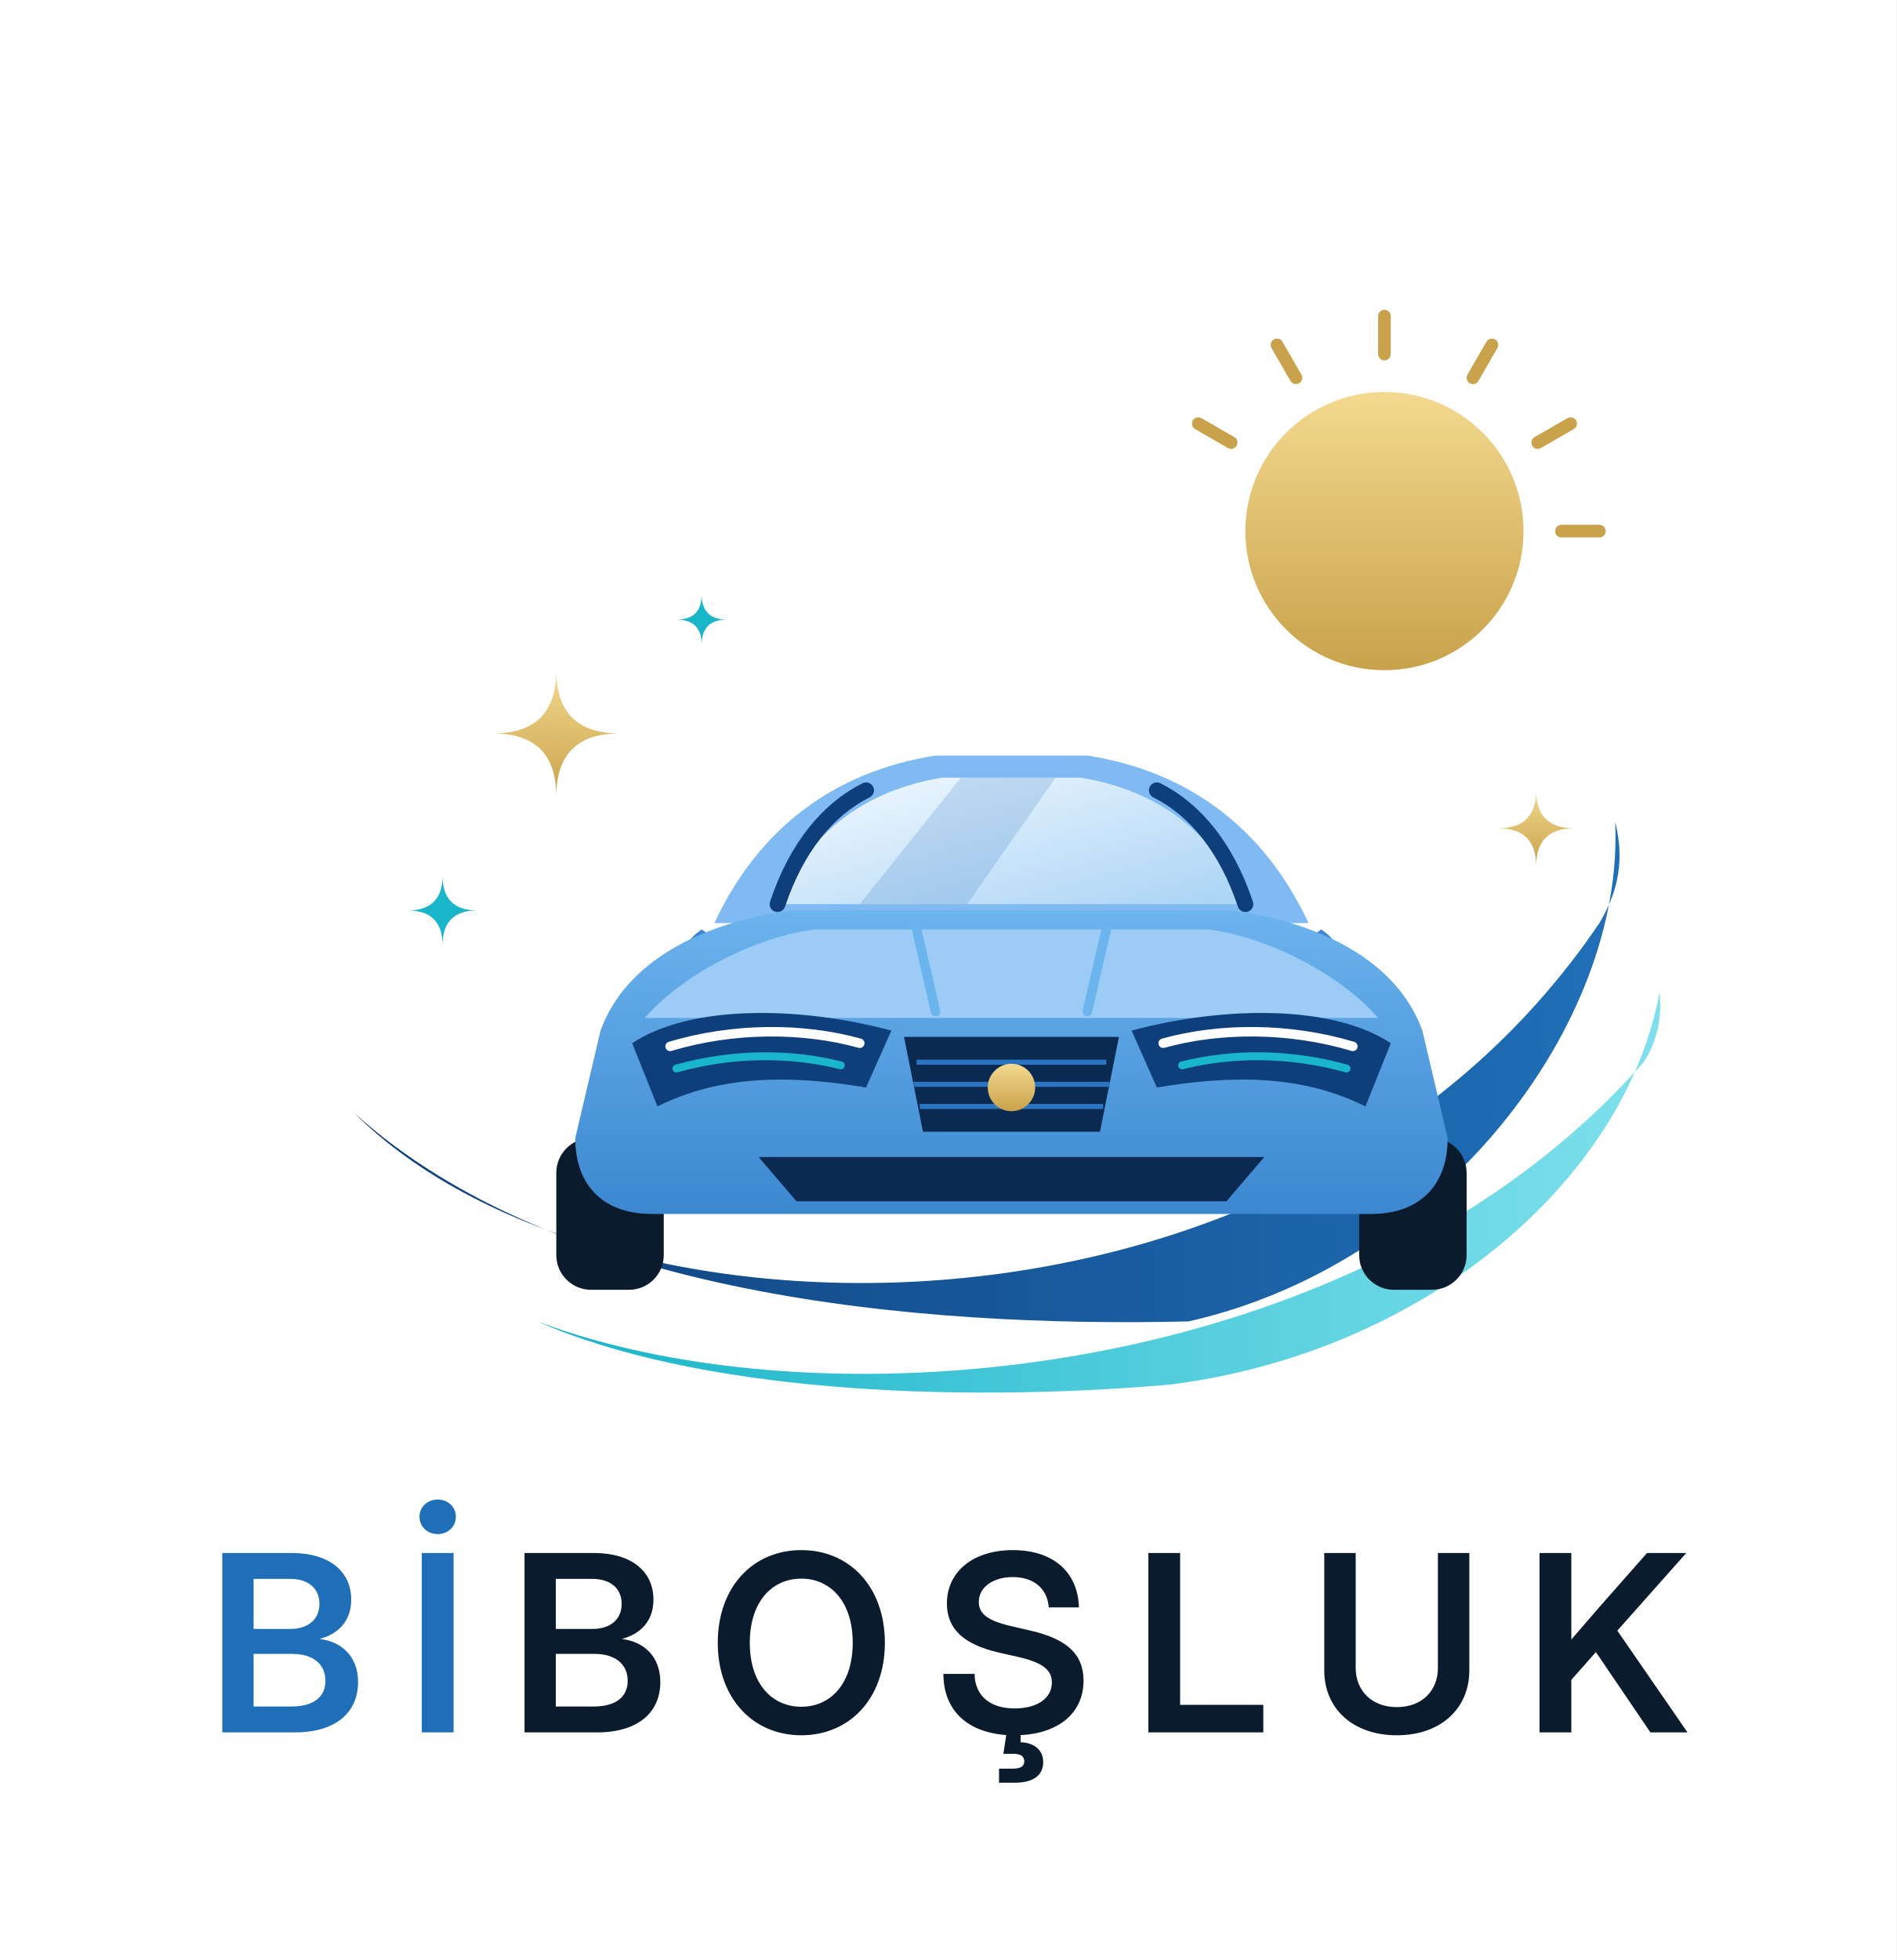
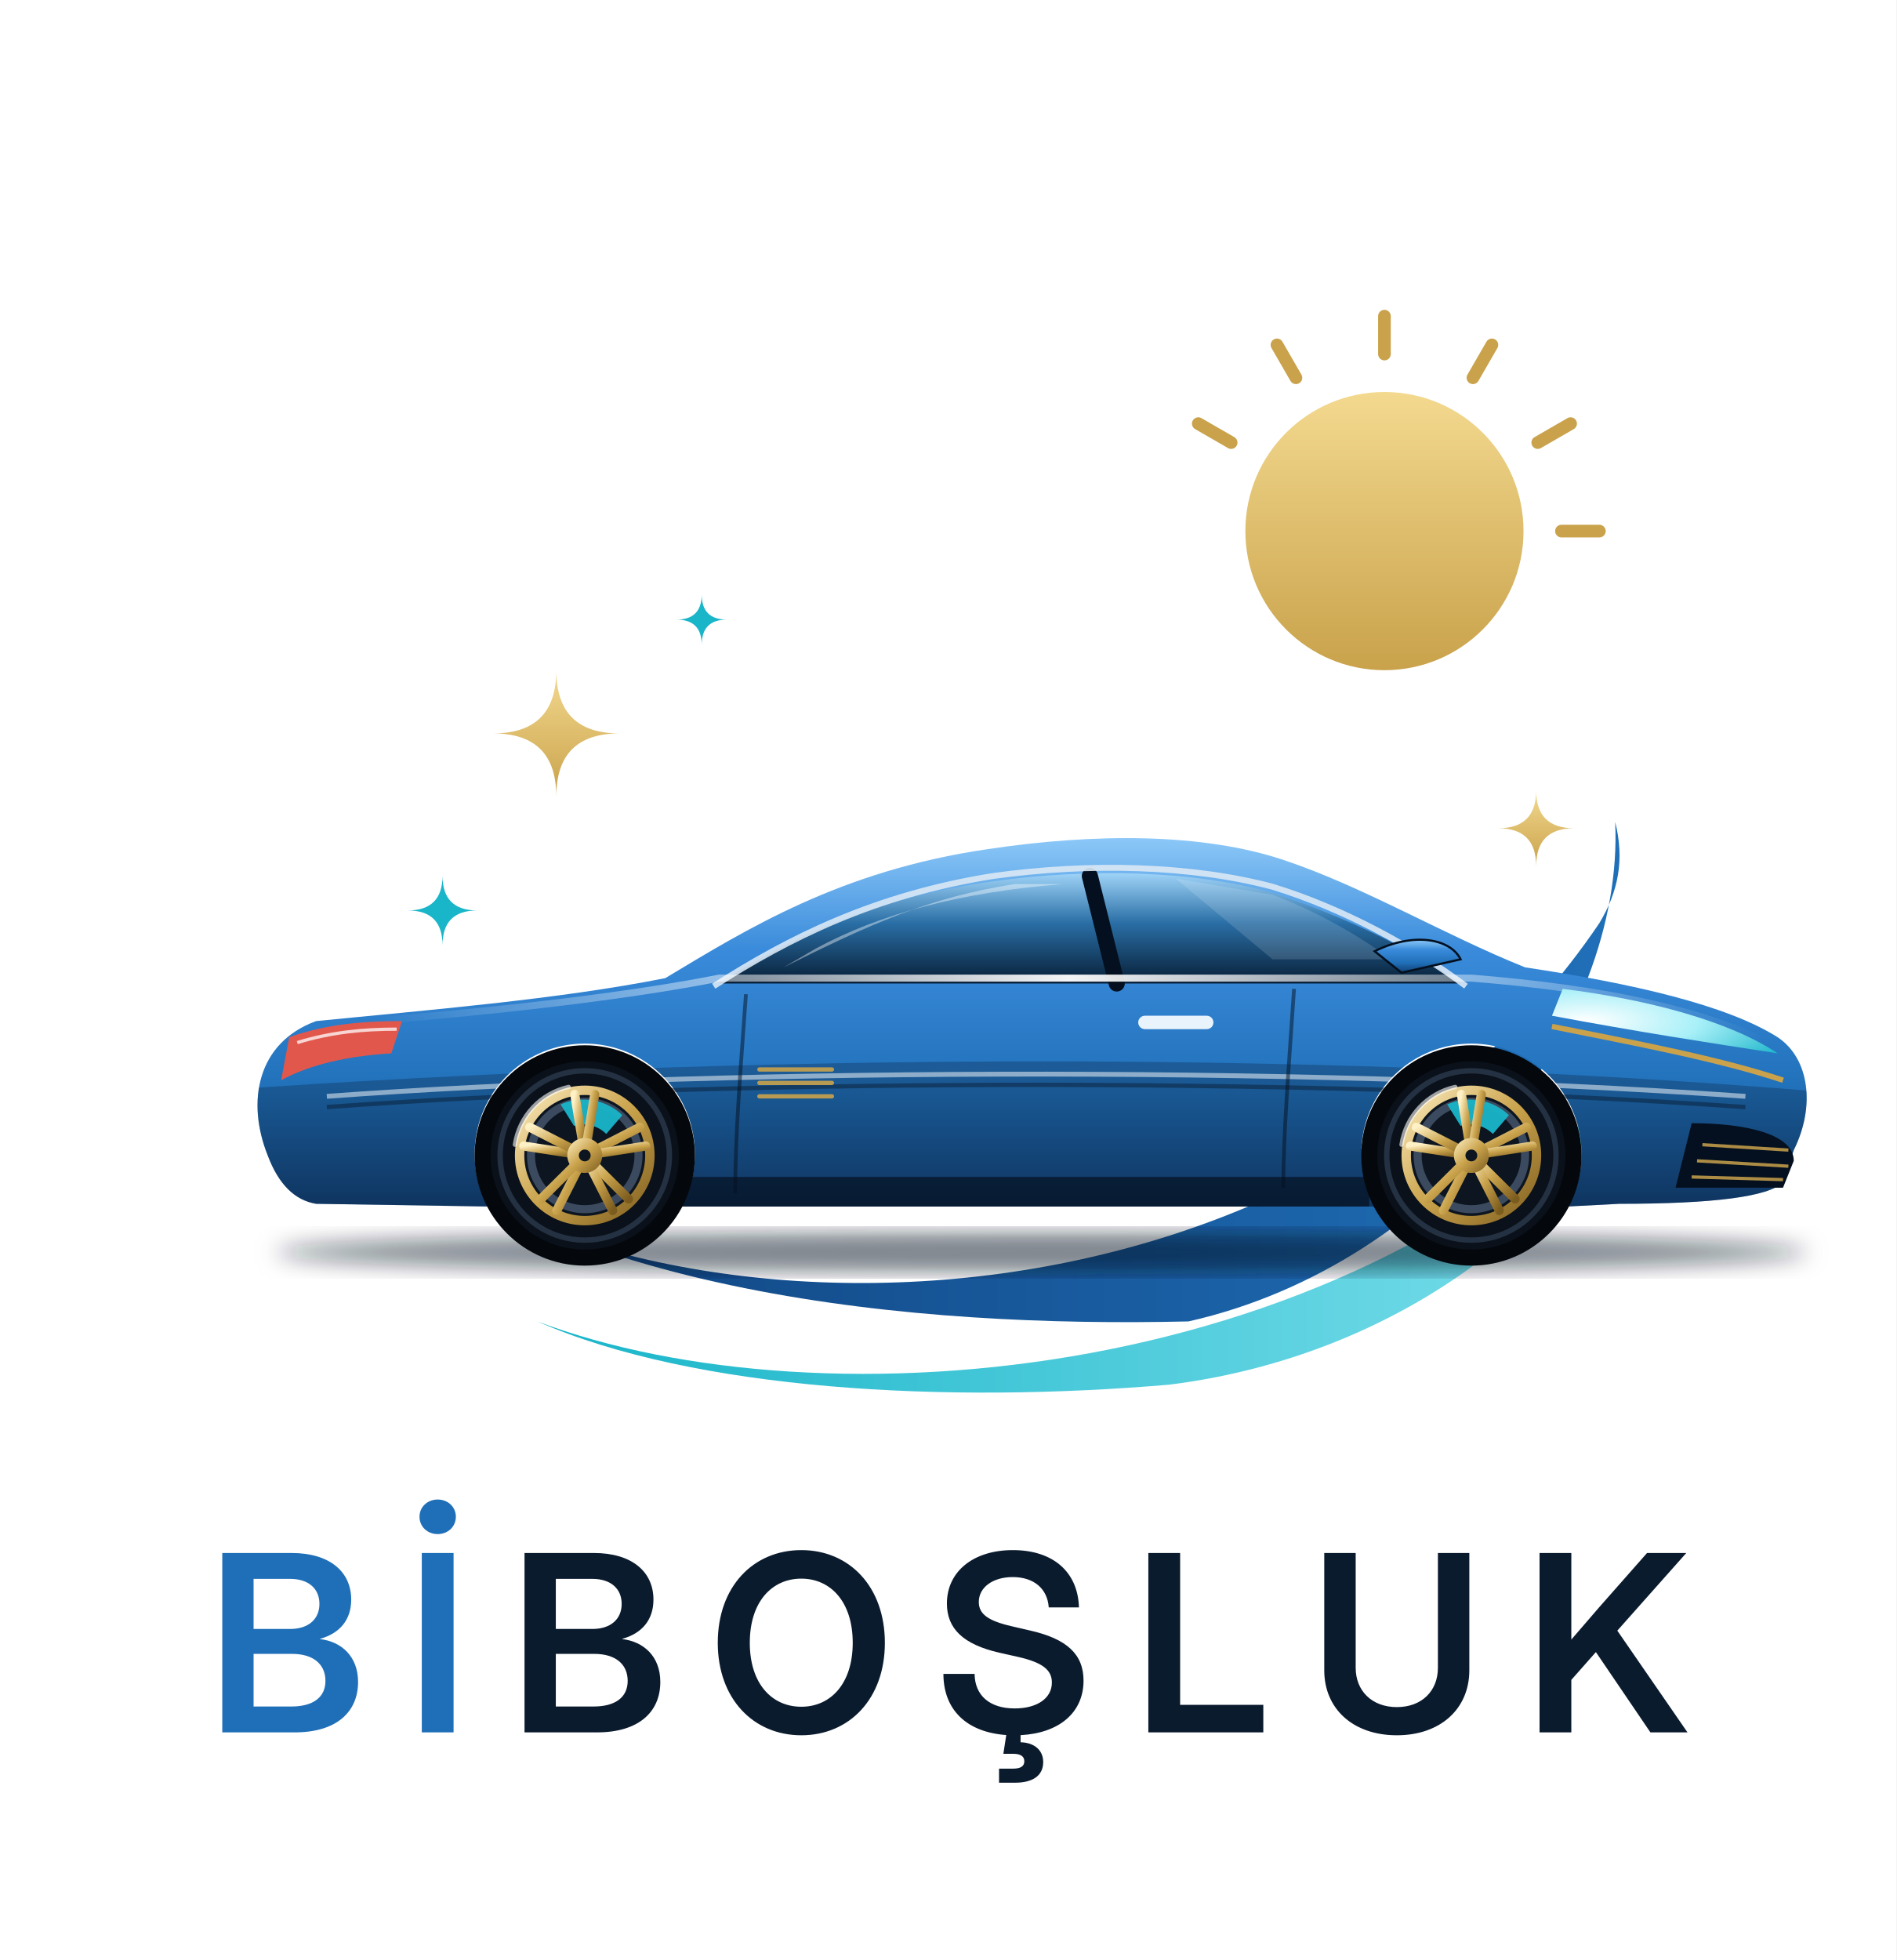
<svg xmlns="http://www.w3.org/2000/svg" viewBox="0 0 600 620" width="900" height="930" role="img" aria-label="Biboşluk">
  <defs>
    <linearGradient id="g_body" x1="0" y1="0" x2="0" y2="1">
      <stop offset="0" stop-color="#6CB4EE" />
      <stop offset="1" stop-color="#3C87D0" />
    </linearGradient>
    <linearGradient id="g_glass" x1="0" y1="0" x2="1" y2="1">
      <stop offset="0" stop-color="#F4FAFF" />
      <stop offset="1" stop-color="#A9D3F5" />
    </linearGradient>
    <linearGradient id="g_sun" x1="0" y1="0" x2="0" y2="1">
      <stop offset="0" stop-color="#F3D98F" />
      <stop offset="1" stop-color="#C9A24B" />
    </linearGradient>
    <linearGradient id="g_wave" x1="0" y1="0" x2="1" y2="0">
      <stop offset="0" stop-color="#0F3F7A" />
      <stop offset="1" stop-color="#1F6FB8" />
    </linearGradient>
    <linearGradient id="g_wave2" x1="0" y1="0" x2="1" y2="0">
      <stop offset="0" stop-color="#19B5C9" />
      <stop offset="1" stop-color="#7FE0EC" />
    </linearGradient>
+     <linearGradient id="cb" x1="0" y1="0" x2="0" y2="1">
+       <stop offset="0" stop-color="#8CC8F8" />
+       <stop offset=".3" stop-color="#3A8BDB" />
+       <stop offset=".7" stop-color="#1F6FB8" />
+       <stop offset="1" stop-color="#123F73" />
+     </linearGradient>
+     <linearGradient id="cs" x1="0" y1="0" x2="0" y2="1">
+       <stop offset="0" stop-color="#9FD3F7" />
+       <stop offset=".45" stop-color="#2A6FA6" />
+       <stop offset="1" stop-color="#071E36" />
+     </linearGradient>
+     <linearGradient id="rim" x1="0" y1="0" x2="1" y2="1">
+       <stop offset="0" stop-color="#FFF1C6" />
+       <stop offset=".5" stop-color="#C9A24B" />
+       <stop offset="1" stop-color="#7C5C1E" />
+     </linearGradient>
+     <linearGradient id="hl" x1="0" y1="0" x2="1" y2="0">
+       <stop offset="0" stop-color="#fff" stop-opacity="0" />
+       <stop offset=".5" stop-color="#fff" stop-opacity=".95" />
+       <stop offset="1" stop-color="#fff" stop-opacity="0" />
+     </linearGradient>
+     <radialGradient id="lamp" cx=".15" cy=".5" r="1">
+       <stop offset="0" stop-color="#FFFFFF" />
+       <stop offset=".5" stop-color="#A8F0F8" />
+       <stop offset="1" stop-color="#19B5C9" />
+     </radialGradient>
+     <clipPath id="bodyclip">
+       <path d="M22 150 C14 130 18 108 40 100 C80 96 130 92 170 84 C200 66 235 44 290 36 C330 30 370 30 400 40 C430 50 460 68 490 80 C530 86 565 94 584 106 C596 114 598 132 590 148 L586 160 Q578 168 525 168 L506 169 A41 41 0 1 0 434 169 L176 169 A41 41 0 1 0 104 169 L40 168 Q28 166 22 150 Z" />
+     </clipPath>
+     <filter id="blur">
+       <feGaussianBlur stdDeviation="4" />
+     </filter>
  </defs>
  <rect width="600" height="620" fill="#FFFFFF" />
  <circle cx="438" cy="168" r="44" fill="url(#g_sun)" />
  <line x1="389.5" y1="140.0" x2="379.1" y2="134.0" stroke="#C9A24B" stroke-width="4" stroke-linecap="round" />
  <line x1="410.0" y1="119.5" x2="404.0" y2="109.1" stroke="#C9A24B" stroke-width="4" stroke-linecap="round" />
  <line x1="438.0" y1="112.0" x2="438.0" y2="100.0" stroke="#C9A24B" stroke-width="4" stroke-linecap="round" />
  <line x1="466.0" y1="119.5" x2="472.0" y2="109.1" stroke="#C9A24B" stroke-width="4" stroke-linecap="round" />
  <line x1="486.5" y1="140.0" x2="496.9" y2="134.0" stroke="#C9A24B" stroke-width="4" stroke-linecap="round" />
  <line x1="494.0" y1="168.0" x2="506.0" y2="168.0" stroke="#C9A24B" stroke-width="4" stroke-linecap="round" />
  <path d="M112 352 C190 430 410 434 506 292 C512 282 514 272 511 260 C514 324 456 400 376 418 C290 420 176 410 112 352 Z" fill="url(#g_wave)" />
  <path d="M170 418 C260 452 430 438 520 336 C524 330 526 322 525 314 C514 374 450 428 370 438 C300 444 220 440 170 418 Z" fill="url(#g_wave2)" />
-   <g transform="translate(0 22)">
-     <rect x="176" y="338" width="34" height="48" rx="11" fill="#0B1B2E" />
-     <rect x="430" y="338" width="34" height="48" rx="11" fill="#0B1B2E" />
-     <path d="M226 270 C240 240 264 222 296 217 L344 217 C376 222 400 240 414 270 Z" fill="#7FBBF2" />
-     <path d="M246 264 C256 241 274 228 298 224 L342 224 C366 228 384 241 394 264 Z" fill="url(#g_glass)" />
-     <path d="M304 224 L334 224 L306 264 L272 264 Z" fill="#2A74C2" opacity=".2" />
-     <path d="M246 264 C252 246 262 234 274 228" fill="none" stroke="#0F3F7A" stroke-width="5" stroke-linecap="round" />
-     <path d="M394 264 C388 246 378 234 366 228" fill="none" stroke="#0F3F7A" stroke-width="5" stroke-linecap="round" />
-     <path d="M222 272 C216 276 214 282 216 288 L236 282 Z" fill="#3C87D0" />
-     <path d="M418 272 C424 276 426 282 424 288 L404 282 Z" fill="#3C87D0" />
-     <path d="M190 304 C198 282 222 270 250 266 L390 266 C418 270 442 282 450 304 L458 338 C458 354 448 362 434 362 L206 362 C192 362 182 354 182 338 Z" fill="url(#g_body)" />
-     <path d="M258 272 L382 272 C400 274 424 286 436 300 L204 300 C216 286 240 274 258 272Z" fill="#9CCBF5" />
-     <path d="M290 272 L296 298 M350 272 L344 298" stroke="#6CB4EE" stroke-width="3" stroke-linecap="round" />
-     <path d="M200 308 C218 296 252 296 282 304 L274 322 C250 318 228 318 208 328 Z" fill="#0F3F7A" />
-     <path d="M212 309 C232 303 254 303 272 308" fill="none" stroke="#fff" stroke-width="3" stroke-linecap="round" />
-     <path d="M214 316 C232 311 250 311 266 315" fill="none" stroke="#19B5C9" stroke-width="2.5" stroke-linecap="round" />
-     <path d="M440 308 C422 296 388 296 358 304 L366 322 C390 318 412 318 432 328 Z" fill="#0F3F7A" />
-     <path d="M428 309 C408 303 386 303 368 308" fill="none" stroke="#fff" stroke-width="3" stroke-linecap="round" />
-     <path d="M426 316 C408 311 390 311 374 315" fill="none" stroke="#19B5C9" stroke-width="2.5" stroke-linecap="round" />
-     <path d="M286 306 L354 306 L348 336 L292 336 Z" fill="#0B2A52" />
-     <path d="M290 314 H350 M289 321 H351 M291 328 H349" stroke="#2A74C2" stroke-width="1.6" />
-     <circle cx="320" cy="322" r="7.5" fill="url(#g_sun)" />
-     <path d="M240 344 L400 344 L388 358 L252 358Z" fill="#0B2A52" />
+   <g transform="translate(66 238) scale(.85)">
+     <g>
+       <ellipse cx="310" cy="186" rx="285" ry="8" fill="#04101F" opacity=".5" filter="url(#blur)" />
+       <path d="M22 150 C14 130 18 108 40 100 C80 96 130 92 170 84 C200 66 235 44 290 36 C330 30 370 30 400 40 C430 50 460 68 490 80 C530 86 565 94 584 106 C596 114 598 132 590 148 L586 160 Q578 168 525 168 L506 169 A41 41 0 1 0 434 169 L176 169 A41 41 0 1 0 104 169 L40 168 Q28 166 22 150 Z" fill="url(#cb)" />
+       <g clip-path="url(#bodyclip)">
+         <path d="M0 126 C200 112 420 110 620 128 L620 190 L0 190Z" fill="#06182E" opacity=".28" />
+         <rect x="170" y="158" width="262" height="12" fill="#04101F" opacity=".7" />
+       </g>
+       <path d="M190 86 C216 69 248 54 292 48 C328 43 366 44 395 52 C420 60 446 72 466 86 Z" fill="url(#cs)" />
+       <path d="M226 73 C250 60 280 52 318 49 L300 49 C268 54 246 64 214 80Z" fill="#fff" opacity=".4" />
+       <path d="M360 47 L396 53 C412 59 428 68 440 77 L396 77Z" fill="#fff" opacity=".14" />
+       <path d="M328 46 L338 86" stroke="#04101F" stroke-width="6" stroke-linecap="round" />
+       <path d="M188 87 C216 69 248 53 292 46 C328 41 366 42 396 50 C422 58 448 72 468 87" fill="none" stroke="#D9E8F5" stroke-width="2.2" opacity=".9" />
+       <path d="M60 100 C112 96 160 90 190 84 L470 84 C520 88 556 96 580 108" fill="none" stroke="url(#hl)" stroke-width="2.6" />
+       <path d="M44 128 C180 118 400 116 572 128" fill="none" stroke="#fff" stroke-width="1.8" opacity=".5" />
+       <path d="M44 132 C180 122 400 120 572 132" fill="none" stroke="#04101F" stroke-width="1.6" opacity=".4" />
+       <path d="M200 90 C198 118 196 142 196 164 M404 88 C402 118 400 142 400 162" fill="none" stroke="#04101F" stroke-width="1.4" opacity=".5" />
+       <rect x="346" y="98" width="28" height="5" rx="2.5" fill="#E8F3FC" />
+       <path d="M434 74 C448 67 462 69 466 77 L444 82Z" fill="url(#cb)" stroke="#04101F" stroke-width=".8" />
+       <path d="M504 88 C536 92 566 100 584 112 C558 108 532 104 500 98Z" fill="url(#lamp)" />
+       <path d="M500 102 C530 108 562 114 586 122" fill="none" stroke="#C9A24B" stroke-width="2" />
+       <path d="M552 138 C572 138 590 142 590 152 L586 162 L546 162Z" fill="#04101F" />
+       <path d="M556 146 L588 148 M554 152 L588 154 M552 158 L586 159" stroke="#C9A24B" stroke-width="1.2" opacity=".85" />
+       <path d="M30 106 C44 101 58 100 72 100 L68 112 C52 113 38 116 27 122Z" fill="#E2574C" />
+       <path d="M33 108 C46 104 58 103 70 103" fill="none" stroke="#fff" stroke-width="1.2" opacity=".75" />
+       <path d="M205 118 L232 118 M205 123 L232 123 M205 128 L232 128" stroke="#C9A24B" stroke-width="1.6" stroke-linecap="round" opacity=".9" />
+       <g>
+         <circle cx="140" cy="150" r="41" fill="#04080D" />
+         <circle cx="140" cy="150" r="35" fill="#0A111A" />
+         <circle cx="140" cy="150" r="31.5" fill="none" stroke="#243142" stroke-width="2" />
+         <circle cx="140" cy="150" r="26" fill="url(#rim)" />
+         <circle cx="140" cy="150" r="22.5" fill="#0C1520" />
+         <circle cx="140" cy="150" r="20" fill="none" stroke="#3b4a5e" stroke-width="3" />
+         <path d="M131 131 A21 21 0 0 1 154 135 L148 142 A12 12 0 0 0 136 139Z" fill="#19B5C9" opacity=".95" />
+         <g stroke="url(#rim)" stroke-width="3.4" stroke-linecap="round">
+           <path d="M140 150 L136.3 127.3" />
+           <path d="M140 150 L143.7 127.3" />
+           <path d="M140 150 L160.5 139.5" />
+           <path d="M140 150 L162.7 146.5" />
+           <path d="M140 150 L156.3 166.2" />
+           <path d="M140 150 L150.4 170.5" />
+           <path d="M140 150 L129.6 170.5" />
+           <path d="M140 150 L123.7 166.2" />
+           <path d="M140 150 L117.3 146.5" />
+           <path d="M140 150 L119.5 139.5" />
+         </g>
+         <circle cx="140" cy="150" r="6.5" fill="url(#rim)" />
+         <circle cx="140" cy="150" r="2.2" fill="#0C1520" />
+         <path d="M114 146 A26 26 0 0 1 134 124.5" fill="none" stroke="#fff" stroke-width="1.6" opacity=".6" stroke-linecap="round" />
+       </g>
+       <g>
+         <circle cx="470" cy="150" r="41" fill="#04080D" />
+         <circle cx="470" cy="150" r="35" fill="#0A111A" />
+         <circle cx="470" cy="150" r="31.5" fill="none" stroke="#243142" stroke-width="2" />
+         <circle cx="470" cy="150" r="26" fill="url(#rim)" />
+         <circle cx="470" cy="150" r="22.5" fill="#0C1520" />
+         <circle cx="470" cy="150" r="20" fill="none" stroke="#3b4a5e" stroke-width="3" />
+         <path d="M461 131 A21 21 0 0 1 484 135 L478 142 A12 12 0 0 0 466 139Z" fill="#19B5C9" opacity=".95" />
+         <g stroke="url(#rim)" stroke-width="3.4" stroke-linecap="round">
+           <path d="M470 150 L466.3 127.3" />
+           <path d="M470 150 L473.7 127.3" />
+           <path d="M470 150 L490.5 139.5" />
+           <path d="M470 150 L492.7 146.5" />
+           <path d="M470 150 L486.3 166.2" />
+           <path d="M470 150 L480.4 170.5" />
+           <path d="M470 150 L459.6 170.5" />
+           <path d="M470 150 L453.7 166.2" />
+           <path d="M470 150 L447.3 146.5" />
+           <path d="M470 150 L449.5 139.5" />
+         </g>
+         <circle cx="470" cy="150" r="6.5" fill="url(#rim)" />
+         <circle cx="470" cy="150" r="2.2" fill="#0C1520" />
+         <path d="M444 146 A26 26 0 0 1 464 124.5" fill="none" stroke="#fff" stroke-width="1.6" opacity=".6" stroke-linecap="round" />
+       </g>
+     </g>
  </g>
  <path d="M176 212 Q176 232 196 232 Q176 232 176 252 Q176 232 156 232 Q176 232 176 212Z" fill="url(#g_sun)" />
  <path d="M140 277 Q140 288 151 288 Q140 288 140 299 Q140 288 129 288 Q140 288 140 277Z" fill="#19B5C9" />
  <path d="M486 250 Q486 262 498 262 Q486 262 486 274 Q486 262 474 262 Q486 262 486 250Z" fill="url(#g_sun)" />
  <path d="M222 188 Q222 196 230 196 Q222 196 222 204 Q222 196 214 196 Q222 196 222 188Z" fill="#19B5C9" />
  <g transform="translate(65.6 548)">
    <path d="M4.723 0.0H27.65C40.79 0.0 47.684 -6.398 47.684 -15.958C47.684 -24.032 42.428 -28.717 35.648 -29.517V-29.593C41.742 -31.269 45.513 -35.458 45.513 -42.009C45.513 -50.883 38.619 -56.748 26.66 -56.748H4.723ZM14.625 -8.188V-24.832H26.812C33.516 -24.832 37.362 -21.557 37.362 -16.301C37.362 -11.083 33.439 -8.188 26.584 -8.188ZM14.625 -32.716V-48.56H26.203C31.954 -48.56 35.458 -45.513 35.458 -40.638C35.458 -35.801 31.954 -32.716 26.203 -32.716ZM77.898 -56.748H67.844V0.0H77.898ZM72.871 -62.728C76.146 -62.728 78.622 -65.089 78.622 -68.212C78.622 -71.297 76.146 -73.658 72.871 -73.658C69.596 -73.658 67.12 -71.297 67.12 -68.212C67.12 -65.089 69.596 -62.728 72.871 -62.728Z" fill="#1F6FB8" />
    <path d="M100.344 0.0H123.271C136.411 0.0 143.305 -6.398 143.305 -15.958C143.305 -24.032 138.049 -28.717 131.27 -29.517V-29.593C137.363 -31.269 141.134 -35.458 141.134 -42.009C141.134 -50.883 134.24 -56.748 122.281 -56.748H100.344ZM110.246 -8.188V-24.832H122.434C129.137 -24.832 132.983 -21.557 132.983 -16.301C132.983 -11.083 129.061 -8.188 122.205 -8.188ZM110.246 -32.716V-48.56H121.824C127.575 -48.56 131.079 -45.513 131.079 -40.638C131.079 -35.801 127.575 -32.716 121.824 -32.716ZM187.916 0.914C203.112 0.914 214.348 -10.626 214.348 -28.336C214.348 -46.122 203.112 -57.662 187.916 -57.662C172.72 -57.662 161.484 -46.122 161.484 -28.336C161.484 -10.664 172.72 0.914 187.916 0.914ZM187.916 -8.112C178.623 -8.112 171.615 -15.387 171.615 -28.336C171.615 -41.323 178.623 -48.636 187.916 -48.636C197.171 -48.636 204.179 -41.323 204.179 -28.336C204.179 -15.387 197.171 -8.112 187.916 -8.112ZM250.466 15.92H255.493C261.016 15.92 264.443 13.787 264.443 9.369C264.443 5.751 261.777 3.237 257.283 3.123V0.876C269.585 0.229 277.202 -6.322 277.202 -16.377C277.202 -24.718 271.908 -29.631 260.14 -32.259L254.389 -33.592C247.0 -35.306 244.067 -37.438 244.067 -41.247C244.067 -45.894 248.523 -49.131 254.808 -49.131C261.435 -49.131 265.776 -45.513 266.195 -39.533H275.755C275.412 -50.807 267.528 -57.662 254.846 -57.662C242.315 -57.662 233.975 -50.883 233.975 -40.752C233.975 -32.792 239.192 -27.803 250.542 -25.213L256.636 -23.842C264.215 -22.09 267.186 -19.767 267.186 -15.768C267.186 -10.778 262.501 -7.579 255.417 -7.579C247.533 -7.579 242.811 -11.654 242.734 -18.51H232.87C232.87 -7.122 240.259 -0.038 252.751 0.838L251.837 6.779H254.96C257.283 6.779 258.464 7.579 258.464 9.141C258.464 10.702 257.283 11.464 254.96 11.464H250.466ZM297.705 0.0H334.077V-8.722H307.76V-56.748H297.705ZM376.327 0.914C390.19 0.914 399.255 -7.541 399.255 -19.614V-56.748H389.314V-20.414C389.314 -13.178 384.287 -7.998 376.327 -7.998C368.367 -7.998 363.302 -13.216 363.302 -20.414V-56.748H353.361V-19.614C353.361 -7.503 362.426 0.914 376.327 0.914ZM421.472 0.0H431.526V-16.605L439.296 -25.403L456.549 0.0H468.279L446.075 -32.183L467.898 -56.748H455.482L440.4 -39.647C437.43 -36.22 434.497 -32.792 431.526 -29.364V-56.748H421.472Z" fill="#0B1B2E" />
  </g>
</svg>
